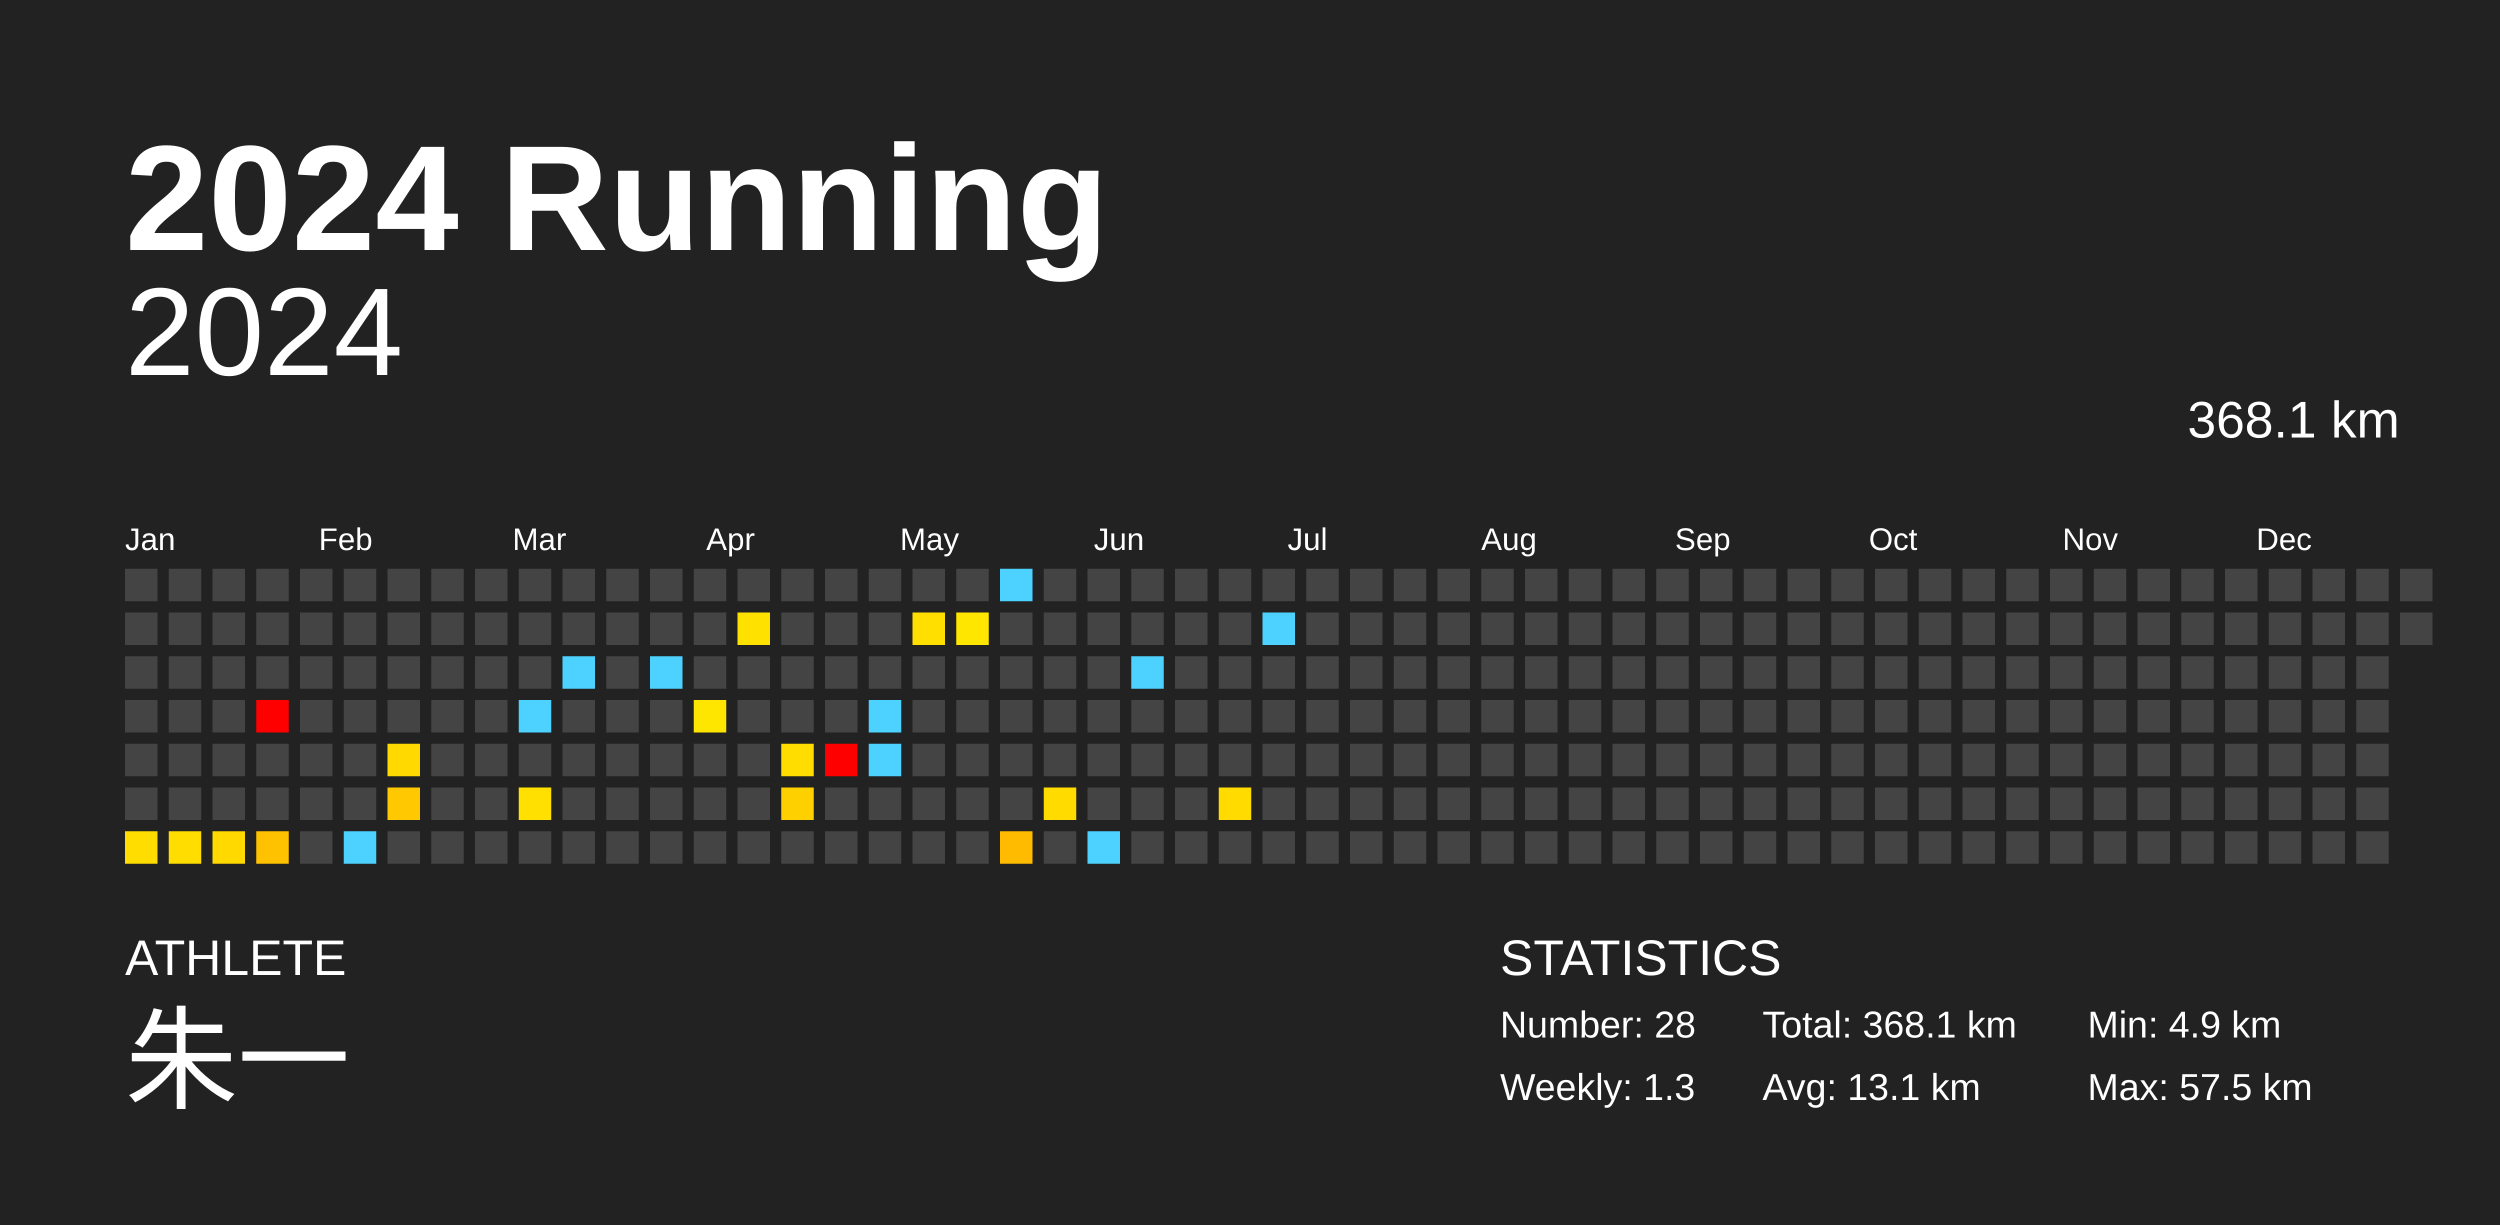
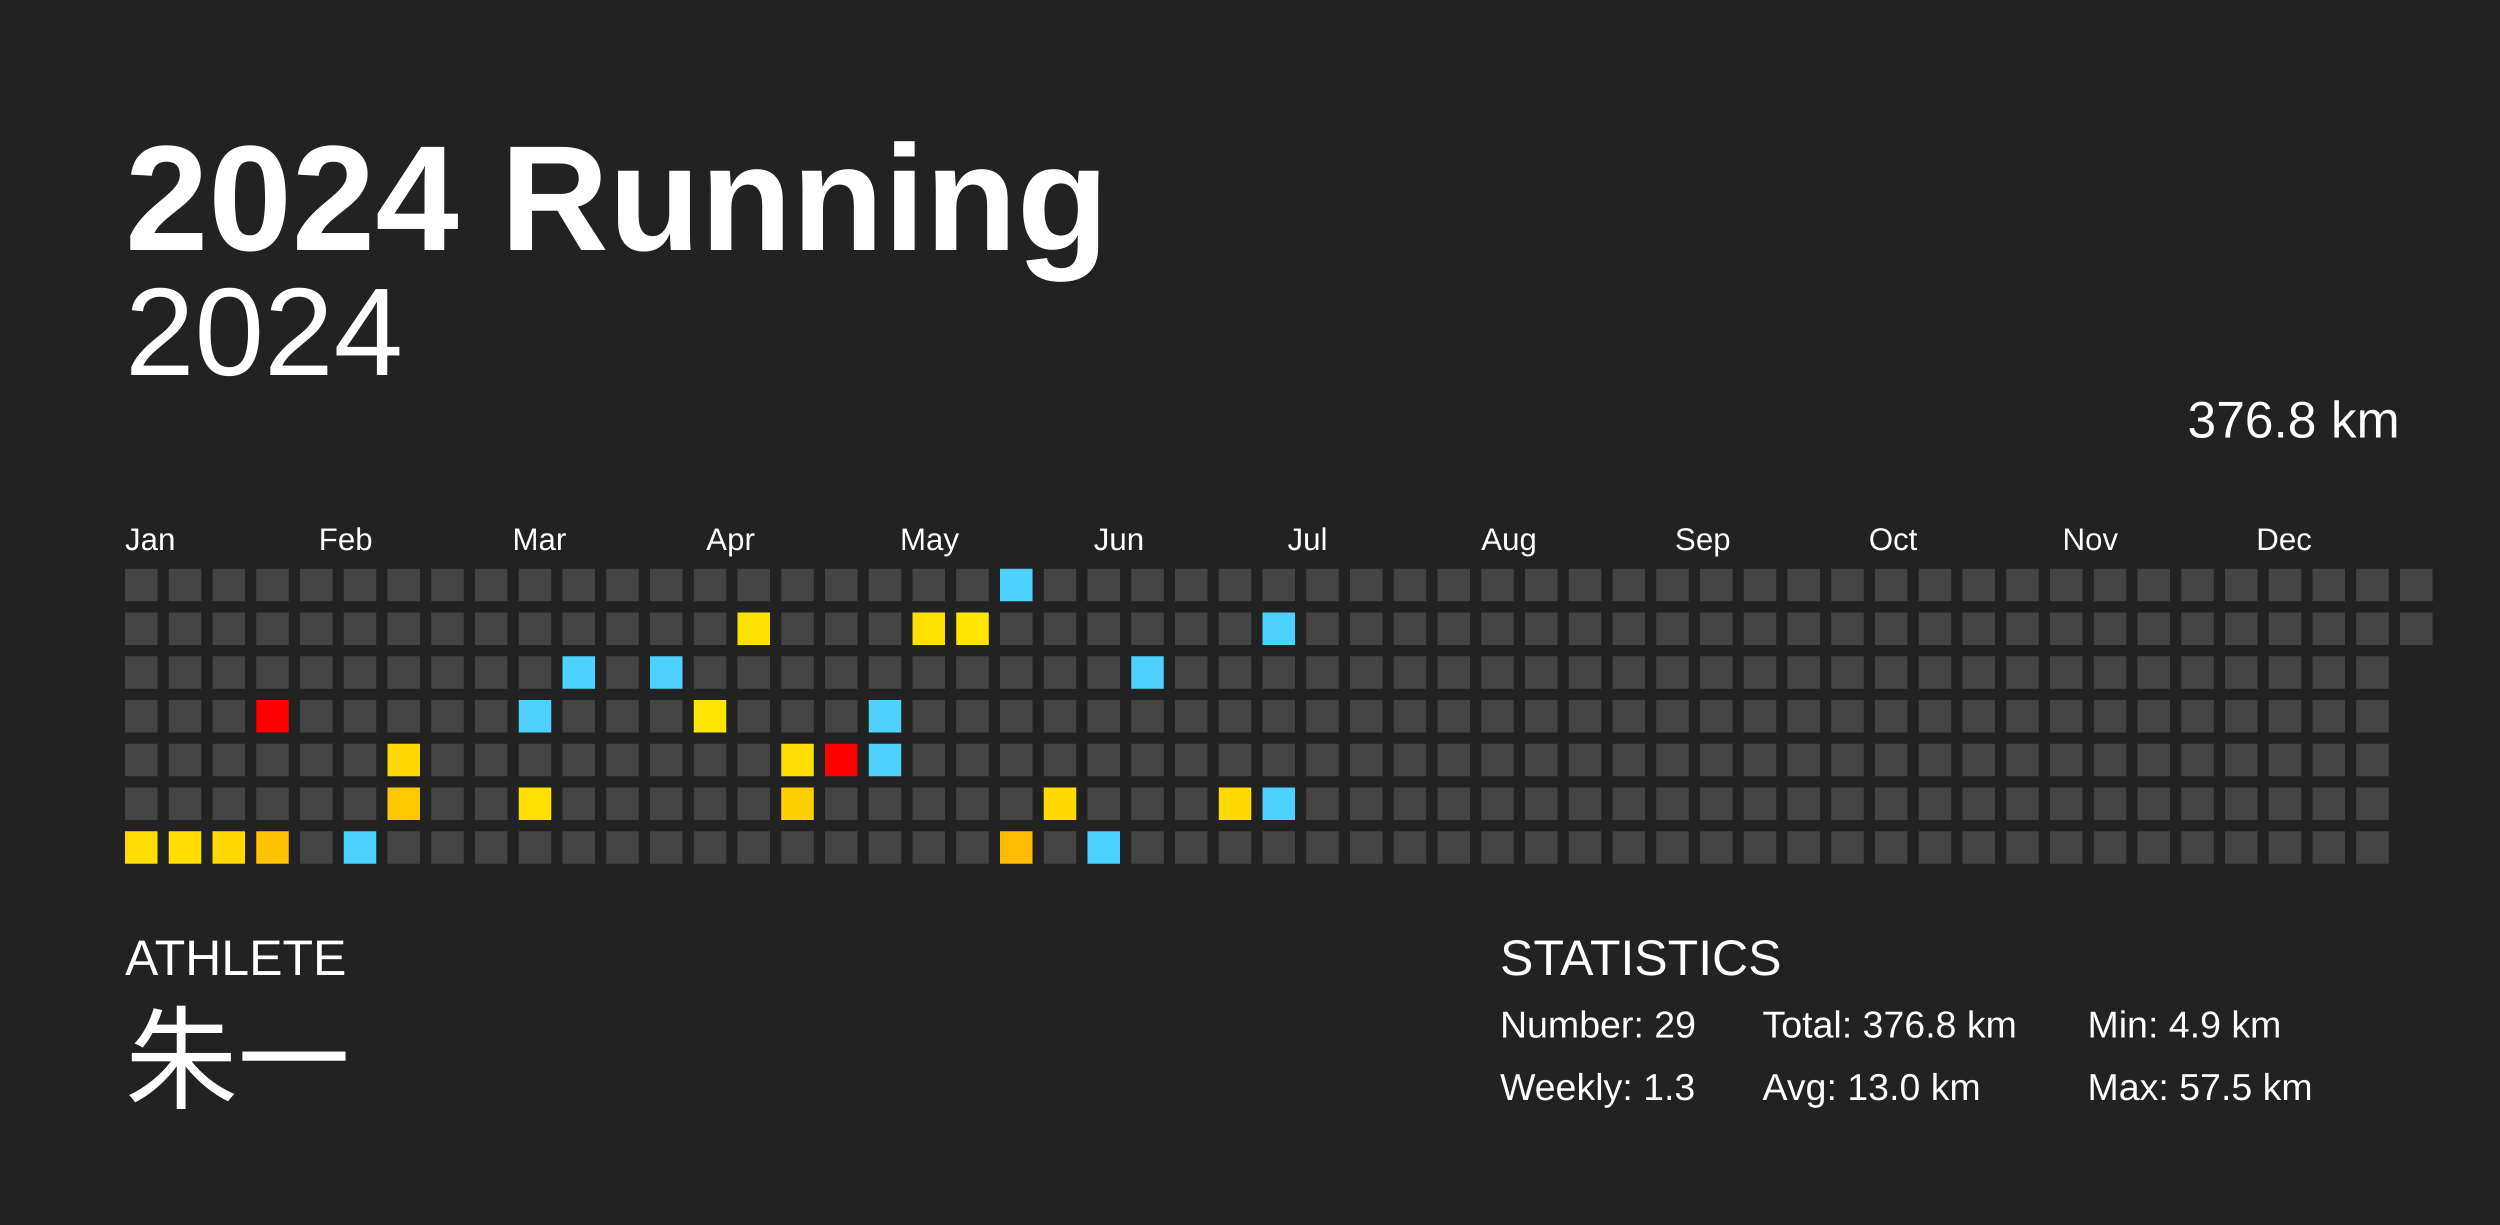
<svg xmlns="http://www.w3.org/2000/svg" baseProfile="full" height="98mm" version="1.1" viewBox="0,0,200,98" width="200mm">
  <defs />
  <rect fill="#222222" height="98" width="200" x="0" y="0" />
  <text fill="#FFFFFF" style="font-size:12px; font-family:Arial; font-weight:bold;" x="10" y="20">2024 Running</text>
  <text fill="#FFFFFF" style="font-size:4px; font-family:Arial" x="10" y="78">ATHLETE</text>
  <text fill="#FFFFFF" style="font-size:9px; font-family:Arial" x="10" y="88">朱一</text>
  <text fill="#FFFFFF" style="font-size:4px; font-family:Arial" x="120" y="78">STATISTICS</text>
-   <text fill="#FFFFFF" style="font-size:3px; font-family:Arial" x="120" y="83">Number: 28</text>
+   <text fill="#FFFFFF" style="font-size:3px; font-family:Arial" x="120" y="83">Number: 29</text>
  <text fill="#FFFFFF" style="font-size:3px; font-family:Arial" x="120" y="88">Weekly: 1.3</text>
-   <text fill="#FFFFFF" style="font-size:3px; font-family:Arial" x="141" y="83">Total: 368.1 km</text>
-   <text fill="#FFFFFF" style="font-size:3px; font-family:Arial" x="141" y="88">Avg: 13.1 km</text>
+   <text fill="#FFFFFF" style="font-size:3px; font-family:Arial" x="141" y="83">Total: 376.8 km</text>
+   <text fill="#FFFFFF" style="font-size:3px; font-family:Arial" x="141" y="88">Avg: 13.0 km</text>
  <text fill="#FFFFFF" style="font-size:3px; font-family:Arial" x="167" y="83">Min: 4.9 km</text>
  <text fill="#FFFFFF" style="font-size:3px; font-family:Arial" x="167" y="88">Max: 57.5 km</text>
  <text alignment-baseline="hanging" fill="#FFFFFF" style="font-size:10.0px; font-family:Arial;" x="10" y="30">2024</text>
-   <text alignment-baseline="hanging" fill="#FFFFFF" style="font-size:4.125px; font-family:Arial;" x="175" y="35">368.1 km</text>
+   <text alignment-baseline="hanging" fill="#FFFFFF" style="font-size:4.125px; font-family:Arial;" x="175" y="35">376.8 km</text>
  <text fill="#FFFFFF" style="font-size:2.5px; font-family:Arial" x="10.0" y="44">Jan</text>
  <text fill="#FFFFFF" style="font-size:2.5px; font-family:Arial" x="25.5" y="44">Feb</text>
  <text fill="#FFFFFF" style="font-size:2.5px; font-family:Arial" x="41.0" y="44">Mar</text>
  <text fill="#FFFFFF" style="font-size:2.5px; font-family:Arial" x="56.5" y="44">Apr</text>
  <text fill="#FFFFFF" style="font-size:2.5px; font-family:Arial" x="72.0" y="44">May</text>
  <text fill="#FFFFFF" style="font-size:2.5px; font-family:Arial" x="87.5" y="44">Jun</text>
  <text fill="#FFFFFF" style="font-size:2.5px; font-family:Arial" x="103.0" y="44">Jul</text>
  <text fill="#FFFFFF" style="font-size:2.5px; font-family:Arial" x="118.5" y="44">Aug</text>
  <text fill="#FFFFFF" style="font-size:2.5px; font-family:Arial" x="134.0" y="44">Sep</text>
  <text fill="#FFFFFF" style="font-size:2.5px; font-family:Arial" x="149.5" y="44">Oct</text>
  <text fill="#FFFFFF" style="font-size:2.5px; font-family:Arial" x="165.0" y="44">Nov</text>
  <text fill="#FFFFFF" style="font-size:2.5px; font-family:Arial" x="180.5" y="44">Dec</text>
  <rect fill="#444444" height="2.6" width="2.6" x="10.0" y="45.5" />
  <rect fill="#444444" height="2.6" width="2.6" x="10.0" y="49.0" />
  <rect fill="#444444" height="2.6" width="2.6" x="10.0" y="52.5" />
  <rect fill="#444444" height="2.6" width="2.6" x="10.0" y="56.0" />
  <rect fill="#444444" height="2.6" width="2.6" x="10.0" y="59.5" />
  <rect fill="#444444" height="2.6" width="2.6" x="10.0" y="63.0" />
  <rect fill="#ffdd00" height="2.6" width="2.6" x="10.0" y="66.5" />
  <rect fill="#444444" height="2.6" width="2.6" x="13.5" y="45.5" />
  <rect fill="#444444" height="2.6" width="2.6" x="13.5" y="49.0" />
  <rect fill="#444444" height="2.6" width="2.6" x="13.5" y="52.5" />
  <rect fill="#444444" height="2.6" width="2.6" x="13.5" y="56.0" />
  <rect fill="#444444" height="2.6" width="2.6" x="13.5" y="59.5" />
  <rect fill="#444444" height="2.6" width="2.6" x="13.5" y="63.0" />
  <rect fill="#ffdd00" height="2.6" width="2.6" x="13.5" y="66.5" />
  <rect fill="#444444" height="2.6" width="2.6" x="17.0" y="45.5" />
  <rect fill="#444444" height="2.6" width="2.6" x="17.0" y="49.0" />
  <rect fill="#444444" height="2.6" width="2.6" x="17.0" y="52.5" />
  <rect fill="#444444" height="2.6" width="2.6" x="17.0" y="56.0" />
  <rect fill="#444444" height="2.6" width="2.6" x="17.0" y="59.5" />
  <rect fill="#444444" height="2.6" width="2.6" x="17.0" y="63.0" />
  <rect fill="#ffd900" height="2.6" width="2.6" x="17.0" y="66.5" />
  <rect fill="#444444" height="2.6" width="2.6" x="20.5" y="45.5" />
  <rect fill="#444444" height="2.6" width="2.6" x="20.5" y="49.0" />
  <rect fill="#444444" height="2.6" width="2.6" x="20.5" y="52.5" />
  <rect fill="red" height="2.6" width="2.6" x="20.5" y="56.0" />
  <rect fill="#444444" height="2.6" width="2.6" x="20.5" y="59.5" />
  <rect fill="#444444" height="2.6" width="2.6" x="20.5" y="63.0" />
  <rect fill="#ffc200" height="2.6" width="2.6" x="20.5" y="66.5" />
  <rect fill="#444444" height="2.6" width="2.6" x="24.0" y="45.5" />
  <rect fill="#444444" height="2.6" width="2.6" x="24.0" y="49.0" />
  <rect fill="#444444" height="2.6" width="2.6" x="24.0" y="52.5" />
  <rect fill="#444444" height="2.6" width="2.6" x="24.0" y="56.0" />
  <rect fill="#444444" height="2.6" width="2.6" x="24.0" y="59.5" />
  <rect fill="#444444" height="2.6" width="2.6" x="24.0" y="63.0" />
  <rect fill="#444444" height="2.6" width="2.6" x="24.0" y="66.5" />
  <rect fill="#444444" height="2.6" width="2.6" x="27.5" y="45.5" />
  <rect fill="#444444" height="2.6" width="2.6" x="27.5" y="49.0" />
  <rect fill="#444444" height="2.6" width="2.6" x="27.5" y="52.5" />
  <rect fill="#444444" height="2.6" width="2.6" x="27.5" y="56.0" />
  <rect fill="#444444" height="2.6" width="2.6" x="27.5" y="59.5" />
  <rect fill="#444444" height="2.6" width="2.6" x="27.5" y="63.0" />
  <rect fill="#4dd2ff" height="2.6" width="2.6" x="27.5" y="66.5" />
  <rect fill="#444444" height="2.6" width="2.6" x="31.0" y="45.5" />
  <rect fill="#444444" height="2.6" width="2.6" x="31.0" y="49.0" />
  <rect fill="#444444" height="2.6" width="2.6" x="31.0" y="52.5" />
  <rect fill="#444444" height="2.6" width="2.6" x="31.0" y="56.0" />
  <rect fill="#ffd900" height="2.6" width="2.6" x="31.0" y="59.5" />
  <rect fill="#ffc800" height="2.6" width="2.6" x="31.0" y="63.0" />
  <rect fill="#444444" height="2.6" width="2.6" x="31.0" y="66.5" />
  <rect fill="#444444" height="2.6" width="2.6" x="34.5" y="45.5" />
  <rect fill="#444444" height="2.6" width="2.6" x="34.5" y="49.0" />
  <rect fill="#444444" height="2.6" width="2.6" x="34.5" y="52.5" />
  <rect fill="#444444" height="2.6" width="2.6" x="34.5" y="56.0" />
  <rect fill="#444444" height="2.6" width="2.6" x="34.5" y="59.5" />
  <rect fill="#444444" height="2.6" width="2.6" x="34.5" y="63.0" />
  <rect fill="#444444" height="2.6" width="2.6" x="34.5" y="66.5" />
  <rect fill="#444444" height="2.6" width="2.6" x="38.0" y="45.5" />
  <rect fill="#444444" height="2.6" width="2.6" x="38.0" y="49.0" />
  <rect fill="#444444" height="2.6" width="2.6" x="38.0" y="52.5" />
  <rect fill="#444444" height="2.6" width="2.6" x="38.0" y="56.0" />
  <rect fill="#444444" height="2.6" width="2.6" x="38.0" y="59.5" />
  <rect fill="#444444" height="2.6" width="2.6" x="38.0" y="63.0" />
  <rect fill="#444444" height="2.6" width="2.6" x="38.0" y="66.5" />
  <rect fill="#444444" height="2.6" width="2.6" x="41.5" y="45.5" />
  <rect fill="#444444" height="2.6" width="2.6" x="41.5" y="49.0" />
  <rect fill="#444444" height="2.6" width="2.6" x="41.5" y="52.5" />
  <rect fill="#4dd2ff" height="2.6" width="2.6" x="41.5" y="56.0" />
  <rect fill="#444444" height="2.6" width="2.6" x="41.5" y="59.5" />
  <rect fill="#ffe000" height="2.6" width="2.6" x="41.5" y="63.0" />
  <rect fill="#444444" height="2.6" width="2.6" x="41.5" y="66.5" />
  <rect fill="#444444" height="2.6" width="2.6" x="45.0" y="45.5" />
  <rect fill="#444444" height="2.6" width="2.6" x="45.0" y="49.0" />
  <rect fill="#4dd2ff" height="2.6" width="2.6" x="45.0" y="52.5" />
  <rect fill="#444444" height="2.6" width="2.6" x="45.0" y="56.0" />
  <rect fill="#444444" height="2.6" width="2.6" x="45.0" y="59.5" />
  <rect fill="#444444" height="2.6" width="2.6" x="45.0" y="63.0" />
  <rect fill="#444444" height="2.6" width="2.6" x="45.0" y="66.5" />
  <rect fill="#444444" height="2.6" width="2.6" x="48.5" y="45.5" />
  <rect fill="#444444" height="2.6" width="2.6" x="48.5" y="49.0" />
  <rect fill="#444444" height="2.6" width="2.6" x="48.5" y="52.5" />
  <rect fill="#444444" height="2.6" width="2.6" x="48.5" y="56.0" />
  <rect fill="#444444" height="2.6" width="2.6" x="48.5" y="59.5" />
  <rect fill="#444444" height="2.6" width="2.6" x="48.5" y="63.0" />
  <rect fill="#444444" height="2.6" width="2.6" x="48.5" y="66.5" />
  <rect fill="#444444" height="2.6" width="2.6" x="52.0" y="45.5" />
  <rect fill="#444444" height="2.6" width="2.6" x="52.0" y="49.0" />
  <rect fill="#4dd2ff" height="2.6" width="2.6" x="52.0" y="52.5" />
  <rect fill="#444444" height="2.6" width="2.6" x="52.0" y="56.0" />
  <rect fill="#444444" height="2.6" width="2.6" x="52.0" y="59.5" />
  <rect fill="#444444" height="2.6" width="2.6" x="52.0" y="63.0" />
  <rect fill="#444444" height="2.6" width="2.6" x="52.0" y="66.5" />
  <rect fill="#444444" height="2.6" width="2.6" x="55.5" y="45.5" />
  <rect fill="#444444" height="2.6" width="2.6" x="55.5" y="49.0" />
  <rect fill="#444444" height="2.6" width="2.6" x="55.5" y="52.5" />
  <rect fill="#ffe600" height="2.6" width="2.6" x="55.5" y="56.0" />
  <rect fill="#444444" height="2.6" width="2.6" x="55.5" y="59.5" />
  <rect fill="#444444" height="2.6" width="2.6" x="55.5" y="63.0" />
  <rect fill="#444444" height="2.6" width="2.6" x="55.5" y="66.5" />
  <rect fill="#444444" height="2.6" width="2.6" x="59.0" y="45.5" />
  <rect fill="#ffe100" height="2.6" width="2.6" x="59.0" y="49.0" />
  <rect fill="#444444" height="2.6" width="2.6" x="59.0" y="52.5" />
  <rect fill="#444444" height="2.6" width="2.6" x="59.0" y="56.0" />
  <rect fill="#444444" height="2.6" width="2.6" x="59.0" y="59.5" />
  <rect fill="#444444" height="2.6" width="2.6" x="59.0" y="63.0" />
  <rect fill="#444444" height="2.6" width="2.6" x="59.0" y="66.5" />
  <rect fill="#444444" height="2.6" width="2.6" x="62.5" y="45.5" />
  <rect fill="#444444" height="2.6" width="2.6" x="62.5" y="49.0" />
  <rect fill="#444444" height="2.6" width="2.6" x="62.5" y="52.5" />
  <rect fill="#444444" height="2.6" width="2.6" x="62.5" y="56.0" />
  <rect fill="#ffdd00" height="2.6" width="2.6" x="62.5" y="59.5" />
  <rect fill="#ffd000" height="2.6" width="2.6" x="62.5" y="63.0" />
  <rect fill="#444444" height="2.6" width="2.6" x="62.5" y="66.5" />
  <rect fill="#444444" height="2.6" width="2.6" x="66.0" y="45.5" />
  <rect fill="#444444" height="2.6" width="2.6" x="66.0" y="49.0" />
  <rect fill="#444444" height="2.6" width="2.6" x="66.0" y="52.5" />
  <rect fill="#444444" height="2.6" width="2.6" x="66.0" y="56.0" />
  <rect fill="red" height="2.6" width="2.6" x="66.0" y="59.5" />
  <rect fill="#444444" height="2.6" width="2.6" x="66.0" y="63.0" />
  <rect fill="#444444" height="2.6" width="2.6" x="66.0" y="66.5" />
  <rect fill="#444444" height="2.6" width="2.6" x="69.5" y="45.5" />
  <rect fill="#444444" height="2.6" width="2.6" x="69.5" y="49.0" />
  <rect fill="#444444" height="2.6" width="2.6" x="69.5" y="52.5" />
  <rect fill="#4dd2ff" height="2.6" width="2.6" x="69.5" y="56.0" />
  <rect fill="#4dd2ff" height="2.6" width="2.6" x="69.5" y="59.5" />
  <rect fill="#444444" height="2.6" width="2.6" x="69.5" y="63.0" />
  <rect fill="#444444" height="2.6" width="2.6" x="69.5" y="66.5" />
  <rect fill="#444444" height="2.6" width="2.6" x="73.0" y="45.5" />
  <rect fill="#ffdf00" height="2.6" width="2.6" x="73.0" y="49.0" />
  <rect fill="#444444" height="2.6" width="2.6" x="73.0" y="52.5" />
  <rect fill="#444444" height="2.6" width="2.6" x="73.0" y="56.0" />
  <rect fill="#444444" height="2.6" width="2.6" x="73.0" y="59.5" />
  <rect fill="#444444" height="2.6" width="2.6" x="73.0" y="63.0" />
  <rect fill="#444444" height="2.6" width="2.6" x="73.0" y="66.5" />
  <rect fill="#444444" height="2.6" width="2.6" x="76.5" y="45.5" />
  <rect fill="#ffe600" height="2.6" width="2.6" x="76.5" y="49.0" />
  <rect fill="#444444" height="2.6" width="2.6" x="76.5" y="52.5" />
  <rect fill="#444444" height="2.6" width="2.6" x="76.5" y="56.0" />
  <rect fill="#444444" height="2.6" width="2.6" x="76.5" y="59.5" />
  <rect fill="#444444" height="2.6" width="2.6" x="76.5" y="63.0" />
  <rect fill="#444444" height="2.6" width="2.6" x="76.5" y="66.5" />
  <rect fill="#4dd2ff" height="2.6" width="2.6" x="80.0" y="45.5" />
  <rect fill="#444444" height="2.6" width="2.6" x="80.0" y="49.0" />
  <rect fill="#444444" height="2.6" width="2.6" x="80.0" y="52.5" />
  <rect fill="#444444" height="2.6" width="2.6" x="80.0" y="56.0" />
  <rect fill="#444444" height="2.6" width="2.6" x="80.0" y="59.5" />
  <rect fill="#444444" height="2.6" width="2.6" x="80.0" y="63.0" />
  <rect fill="#ffbb00" height="2.6" width="2.6" x="80.0" y="66.5" />
  <rect fill="#444444" height="2.6" width="2.6" x="83.5" y="45.5" />
  <rect fill="#444444" height="2.6" width="2.6" x="83.5" y="49.0" />
  <rect fill="#444444" height="2.6" width="2.6" x="83.5" y="52.5" />
  <rect fill="#444444" height="2.6" width="2.6" x="83.5" y="56.0" />
  <rect fill="#444444" height="2.6" width="2.6" x="83.5" y="59.5" />
  <rect fill="#ffdb00" height="2.6" width="2.6" x="83.5" y="63.0" />
  <rect fill="#444444" height="2.6" width="2.6" x="83.5" y="66.5" />
  <rect fill="#444444" height="2.6" width="2.6" x="87.0" y="45.5" />
  <rect fill="#444444" height="2.6" width="2.6" x="87.0" y="49.0" />
  <rect fill="#444444" height="2.6" width="2.6" x="87.0" y="52.5" />
  <rect fill="#444444" height="2.6" width="2.6" x="87.0" y="56.0" />
  <rect fill="#444444" height="2.6" width="2.6" x="87.0" y="59.5" />
  <rect fill="#444444" height="2.6" width="2.6" x="87.0" y="63.0" />
  <rect fill="#4dd2ff" height="2.6" width="2.6" x="87.0" y="66.5" />
  <rect fill="#444444" height="2.6" width="2.6" x="90.5" y="45.5" />
  <rect fill="#444444" height="2.6" width="2.6" x="90.5" y="49.0" />
  <rect fill="#4dd2ff" height="2.6" width="2.6" x="90.5" y="52.5" />
  <rect fill="#444444" height="2.6" width="2.6" x="90.5" y="56.0" />
  <rect fill="#444444" height="2.6" width="2.6" x="90.5" y="59.5" />
  <rect fill="#444444" height="2.6" width="2.6" x="90.5" y="63.0" />
  <rect fill="#444444" height="2.6" width="2.6" x="90.5" y="66.5" />
  <rect fill="#444444" height="2.6" width="2.6" x="94.0" y="45.5" />
  <rect fill="#444444" height="2.6" width="2.6" x="94.0" y="49.0" />
  <rect fill="#444444" height="2.6" width="2.6" x="94.0" y="52.5" />
  <rect fill="#444444" height="2.6" width="2.6" x="94.0" y="56.0" />
  <rect fill="#444444" height="2.6" width="2.6" x="94.0" y="59.5" />
  <rect fill="#444444" height="2.6" width="2.6" x="94.0" y="63.0" />
  <rect fill="#444444" height="2.6" width="2.6" x="94.0" y="66.5" />
  <rect fill="#444444" height="2.6" width="2.6" x="97.5" y="45.5" />
  <rect fill="#444444" height="2.6" width="2.6" x="97.5" y="49.0" />
  <rect fill="#444444" height="2.6" width="2.6" x="97.5" y="52.5" />
  <rect fill="#444444" height="2.6" width="2.6" x="97.5" y="56.0" />
  <rect fill="#444444" height="2.6" width="2.6" x="97.5" y="59.5" />
  <rect fill="#ffdb00" height="2.6" width="2.6" x="97.5" y="63.0" />
  <rect fill="#444444" height="2.6" width="2.6" x="97.5" y="66.5" />
  <rect fill="#444444" height="2.6" width="2.6" x="101.0" y="45.5" />
  <rect fill="#4dd2ff" height="2.6" width="2.6" x="101.0" y="49.0" />
  <rect fill="#444444" height="2.6" width="2.6" x="101.0" y="52.5" />
  <rect fill="#444444" height="2.6" width="2.6" x="101.0" y="56.0" />
  <rect fill="#444444" height="2.6" width="2.6" x="101.0" y="59.5" />
-   <rect fill="#444444" height="2.6" width="2.6" x="101.0" y="63.0" />
+   <rect fill="#4dd2ff" height="2.6" width="2.6" x="101.0" y="63.0" />
  <rect fill="#444444" height="2.6" width="2.6" x="101.0" y="66.5" />
  <rect fill="#444444" height="2.6" width="2.6" x="104.5" y="45.5" />
  <rect fill="#444444" height="2.6" width="2.6" x="104.5" y="49.0" />
  <rect fill="#444444" height="2.6" width="2.6" x="104.5" y="52.5" />
  <rect fill="#444444" height="2.6" width="2.6" x="104.5" y="56.0" />
  <rect fill="#444444" height="2.6" width="2.6" x="104.5" y="59.5" />
  <rect fill="#444444" height="2.6" width="2.6" x="104.5" y="63.0" />
  <rect fill="#444444" height="2.6" width="2.6" x="104.5" y="66.5" />
  <rect fill="#444444" height="2.6" width="2.6" x="108.0" y="45.5" />
  <rect fill="#444444" height="2.6" width="2.6" x="108.0" y="49.0" />
  <rect fill="#444444" height="2.6" width="2.6" x="108.0" y="52.5" />
  <rect fill="#444444" height="2.6" width="2.6" x="108.0" y="56.0" />
  <rect fill="#444444" height="2.6" width="2.6" x="108.0" y="59.5" />
  <rect fill="#444444" height="2.6" width="2.6" x="108.0" y="63.0" />
  <rect fill="#444444" height="2.6" width="2.6" x="108.0" y="66.5" />
  <rect fill="#444444" height="2.6" width="2.6" x="111.5" y="45.5" />
  <rect fill="#444444" height="2.6" width="2.6" x="111.5" y="49.0" />
  <rect fill="#444444" height="2.6" width="2.6" x="111.5" y="52.5" />
  <rect fill="#444444" height="2.6" width="2.6" x="111.5" y="56.0" />
  <rect fill="#444444" height="2.6" width="2.6" x="111.5" y="59.5" />
  <rect fill="#444444" height="2.6" width="2.6" x="111.5" y="63.0" />
  <rect fill="#444444" height="2.6" width="2.6" x="111.5" y="66.5" />
  <rect fill="#444444" height="2.6" width="2.6" x="115.0" y="45.5" />
  <rect fill="#444444" height="2.6" width="2.6" x="115.0" y="49.0" />
  <rect fill="#444444" height="2.6" width="2.6" x="115.0" y="52.5" />
  <rect fill="#444444" height="2.6" width="2.6" x="115.0" y="56.0" />
  <rect fill="#444444" height="2.6" width="2.6" x="115.0" y="59.5" />
  <rect fill="#444444" height="2.6" width="2.6" x="115.0" y="63.0" />
  <rect fill="#444444" height="2.6" width="2.6" x="115.0" y="66.5" />
  <rect fill="#444444" height="2.6" width="2.6" x="118.5" y="45.5" />
  <rect fill="#444444" height="2.6" width="2.6" x="118.5" y="49.0" />
  <rect fill="#444444" height="2.6" width="2.6" x="118.5" y="52.5" />
  <rect fill="#444444" height="2.6" width="2.6" x="118.5" y="56.0" />
  <rect fill="#444444" height="2.6" width="2.6" x="118.5" y="59.5" />
  <rect fill="#444444" height="2.6" width="2.6" x="118.5" y="63.0" />
  <rect fill="#444444" height="2.6" width="2.6" x="118.5" y="66.5" />
  <rect fill="#444444" height="2.6" width="2.6" x="122.0" y="45.5" />
  <rect fill="#444444" height="2.6" width="2.6" x="122.0" y="49.0" />
  <rect fill="#444444" height="2.6" width="2.6" x="122.0" y="52.5" />
  <rect fill="#444444" height="2.6" width="2.6" x="122.0" y="56.0" />
  <rect fill="#444444" height="2.6" width="2.6" x="122.0" y="59.5" />
  <rect fill="#444444" height="2.6" width="2.6" x="122.0" y="63.0" />
  <rect fill="#444444" height="2.6" width="2.6" x="122.0" y="66.5" />
  <rect fill="#444444" height="2.6" width="2.6" x="125.5" y="45.5" />
  <rect fill="#444444" height="2.6" width="2.6" x="125.5" y="49.0" />
  <rect fill="#444444" height="2.6" width="2.6" x="125.5" y="52.5" />
  <rect fill="#444444" height="2.6" width="2.6" x="125.5" y="56.0" />
  <rect fill="#444444" height="2.6" width="2.6" x="125.5" y="59.5" />
  <rect fill="#444444" height="2.6" width="2.6" x="125.5" y="63.0" />
  <rect fill="#444444" height="2.6" width="2.6" x="125.5" y="66.5" />
  <rect fill="#444444" height="2.6" width="2.6" x="129.0" y="45.5" />
  <rect fill="#444444" height="2.6" width="2.6" x="129.0" y="49.0" />
  <rect fill="#444444" height="2.6" width="2.6" x="129.0" y="52.5" />
  <rect fill="#444444" height="2.6" width="2.6" x="129.0" y="56.0" />
  <rect fill="#444444" height="2.6" width="2.6" x="129.0" y="59.5" />
  <rect fill="#444444" height="2.6" width="2.6" x="129.0" y="63.0" />
  <rect fill="#444444" height="2.6" width="2.6" x="129.0" y="66.5" />
  <rect fill="#444444" height="2.6" width="2.6" x="132.5" y="45.5" />
  <rect fill="#444444" height="2.6" width="2.6" x="132.5" y="49.0" />
  <rect fill="#444444" height="2.6" width="2.6" x="132.5" y="52.5" />
  <rect fill="#444444" height="2.6" width="2.6" x="132.5" y="56.0" />
  <rect fill="#444444" height="2.6" width="2.6" x="132.5" y="59.5" />
  <rect fill="#444444" height="2.6" width="2.6" x="132.5" y="63.0" />
  <rect fill="#444444" height="2.6" width="2.6" x="132.5" y="66.5" />
  <rect fill="#444444" height="2.6" width="2.6" x="136.0" y="45.5" />
  <rect fill="#444444" height="2.6" width="2.6" x="136.0" y="49.0" />
  <rect fill="#444444" height="2.6" width="2.6" x="136.0" y="52.5" />
  <rect fill="#444444" height="2.6" width="2.6" x="136.0" y="56.0" />
  <rect fill="#444444" height="2.6" width="2.6" x="136.0" y="59.5" />
  <rect fill="#444444" height="2.6" width="2.6" x="136.0" y="63.0" />
  <rect fill="#444444" height="2.6" width="2.6" x="136.0" y="66.5" />
  <rect fill="#444444" height="2.6" width="2.6" x="139.5" y="45.5" />
  <rect fill="#444444" height="2.6" width="2.6" x="139.5" y="49.0" />
  <rect fill="#444444" height="2.6" width="2.6" x="139.5" y="52.5" />
  <rect fill="#444444" height="2.6" width="2.6" x="139.5" y="56.0" />
  <rect fill="#444444" height="2.6" width="2.6" x="139.5" y="59.5" />
  <rect fill="#444444" height="2.6" width="2.6" x="139.5" y="63.0" />
  <rect fill="#444444" height="2.6" width="2.6" x="139.5" y="66.5" />
  <rect fill="#444444" height="2.6" width="2.6" x="143.0" y="45.5" />
  <rect fill="#444444" height="2.6" width="2.6" x="143.0" y="49.0" />
  <rect fill="#444444" height="2.6" width="2.6" x="143.0" y="52.5" />
  <rect fill="#444444" height="2.6" width="2.6" x="143.0" y="56.0" />
  <rect fill="#444444" height="2.6" width="2.6" x="143.0" y="59.5" />
  <rect fill="#444444" height="2.6" width="2.6" x="143.0" y="63.0" />
  <rect fill="#444444" height="2.6" width="2.6" x="143.0" y="66.5" />
  <rect fill="#444444" height="2.6" width="2.6" x="146.5" y="45.5" />
  <rect fill="#444444" height="2.6" width="2.6" x="146.5" y="49.0" />
  <rect fill="#444444" height="2.6" width="2.6" x="146.5" y="52.5" />
  <rect fill="#444444" height="2.6" width="2.6" x="146.5" y="56.0" />
  <rect fill="#444444" height="2.6" width="2.6" x="146.5" y="59.5" />
  <rect fill="#444444" height="2.6" width="2.6" x="146.5" y="63.0" />
  <rect fill="#444444" height="2.6" width="2.6" x="146.5" y="66.5" />
  <rect fill="#444444" height="2.6" width="2.6" x="150.0" y="45.5" />
  <rect fill="#444444" height="2.6" width="2.6" x="150.0" y="49.0" />
  <rect fill="#444444" height="2.6" width="2.6" x="150.0" y="52.5" />
  <rect fill="#444444" height="2.6" width="2.6" x="150.0" y="56.0" />
  <rect fill="#444444" height="2.6" width="2.6" x="150.0" y="59.5" />
  <rect fill="#444444" height="2.6" width="2.6" x="150.0" y="63.0" />
  <rect fill="#444444" height="2.6" width="2.6" x="150.0" y="66.5" />
  <rect fill="#444444" height="2.6" width="2.6" x="153.5" y="45.5" />
  <rect fill="#444444" height="2.6" width="2.6" x="153.5" y="49.0" />
  <rect fill="#444444" height="2.6" width="2.6" x="153.5" y="52.5" />
  <rect fill="#444444" height="2.6" width="2.6" x="153.5" y="56.0" />
  <rect fill="#444444" height="2.6" width="2.6" x="153.5" y="59.5" />
  <rect fill="#444444" height="2.6" width="2.6" x="153.5" y="63.0" />
  <rect fill="#444444" height="2.6" width="2.6" x="153.5" y="66.5" />
  <rect fill="#444444" height="2.6" width="2.6" x="157.0" y="45.5" />
  <rect fill="#444444" height="2.6" width="2.6" x="157.0" y="49.0" />
  <rect fill="#444444" height="2.6" width="2.6" x="157.0" y="52.5" />
  <rect fill="#444444" height="2.6" width="2.6" x="157.0" y="56.0" />
  <rect fill="#444444" height="2.6" width="2.6" x="157.0" y="59.5" />
  <rect fill="#444444" height="2.6" width="2.6" x="157.0" y="63.0" />
  <rect fill="#444444" height="2.6" width="2.6" x="157.0" y="66.5" />
  <rect fill="#444444" height="2.6" width="2.6" x="160.5" y="45.5" />
  <rect fill="#444444" height="2.6" width="2.6" x="160.5" y="49.0" />
  <rect fill="#444444" height="2.6" width="2.6" x="160.5" y="52.5" />
  <rect fill="#444444" height="2.6" width="2.6" x="160.5" y="56.0" />
  <rect fill="#444444" height="2.6" width="2.6" x="160.5" y="59.5" />
  <rect fill="#444444" height="2.6" width="2.6" x="160.5" y="63.0" />
  <rect fill="#444444" height="2.6" width="2.6" x="160.5" y="66.5" />
  <rect fill="#444444" height="2.6" width="2.6" x="164.0" y="45.5" />
  <rect fill="#444444" height="2.6" width="2.6" x="164.0" y="49.0" />
  <rect fill="#444444" height="2.6" width="2.6" x="164.0" y="52.5" />
  <rect fill="#444444" height="2.6" width="2.6" x="164.0" y="56.0" />
  <rect fill="#444444" height="2.6" width="2.6" x="164.0" y="59.5" />
  <rect fill="#444444" height="2.6" width="2.6" x="164.0" y="63.0" />
  <rect fill="#444444" height="2.6" width="2.6" x="164.0" y="66.5" />
  <rect fill="#444444" height="2.6" width="2.6" x="167.5" y="45.5" />
  <rect fill="#444444" height="2.6" width="2.6" x="167.5" y="49.0" />
  <rect fill="#444444" height="2.6" width="2.6" x="167.5" y="52.5" />
  <rect fill="#444444" height="2.6" width="2.6" x="167.5" y="56.0" />
  <rect fill="#444444" height="2.6" width="2.6" x="167.5" y="59.5" />
  <rect fill="#444444" height="2.6" width="2.6" x="167.5" y="63.0" />
  <rect fill="#444444" height="2.6" width="2.6" x="167.5" y="66.5" />
  <rect fill="#444444" height="2.6" width="2.6" x="171.0" y="45.5" />
  <rect fill="#444444" height="2.6" width="2.6" x="171.0" y="49.0" />
  <rect fill="#444444" height="2.6" width="2.6" x="171.0" y="52.5" />
  <rect fill="#444444" height="2.6" width="2.6" x="171.0" y="56.0" />
  <rect fill="#444444" height="2.6" width="2.6" x="171.0" y="59.5" />
  <rect fill="#444444" height="2.6" width="2.6" x="171.0" y="63.0" />
  <rect fill="#444444" height="2.6" width="2.6" x="171.0" y="66.5" />
  <rect fill="#444444" height="2.6" width="2.6" x="174.5" y="45.5" />
  <rect fill="#444444" height="2.6" width="2.6" x="174.5" y="49.0" />
  <rect fill="#444444" height="2.6" width="2.6" x="174.5" y="52.5" />
  <rect fill="#444444" height="2.6" width="2.6" x="174.5" y="56.0" />
  <rect fill="#444444" height="2.6" width="2.6" x="174.5" y="59.5" />
  <rect fill="#444444" height="2.6" width="2.6" x="174.5" y="63.0" />
  <rect fill="#444444" height="2.6" width="2.6" x="174.5" y="66.5" />
  <rect fill="#444444" height="2.6" width="2.6" x="178.0" y="45.5" />
  <rect fill="#444444" height="2.6" width="2.6" x="178.0" y="49.0" />
  <rect fill="#444444" height="2.6" width="2.6" x="178.0" y="52.5" />
  <rect fill="#444444" height="2.6" width="2.6" x="178.0" y="56.0" />
  <rect fill="#444444" height="2.6" width="2.6" x="178.0" y="59.5" />
  <rect fill="#444444" height="2.6" width="2.6" x="178.0" y="63.0" />
  <rect fill="#444444" height="2.6" width="2.6" x="178.0" y="66.5" />
  <rect fill="#444444" height="2.6" width="2.6" x="181.5" y="45.5" />
  <rect fill="#444444" height="2.6" width="2.6" x="181.5" y="49.0" />
  <rect fill="#444444" height="2.6" width="2.6" x="181.5" y="52.5" />
  <rect fill="#444444" height="2.6" width="2.6" x="181.5" y="56.0" />
  <rect fill="#444444" height="2.6" width="2.6" x="181.5" y="59.5" />
  <rect fill="#444444" height="2.6" width="2.6" x="181.5" y="63.0" />
  <rect fill="#444444" height="2.6" width="2.6" x="181.5" y="66.5" />
  <rect fill="#444444" height="2.6" width="2.6" x="185.0" y="45.5" />
  <rect fill="#444444" height="2.6" width="2.6" x="185.0" y="49.0" />
  <rect fill="#444444" height="2.6" width="2.6" x="185.0" y="52.5" />
  <rect fill="#444444" height="2.6" width="2.6" x="185.0" y="56.0" />
  <rect fill="#444444" height="2.6" width="2.6" x="185.0" y="59.5" />
  <rect fill="#444444" height="2.6" width="2.6" x="185.0" y="63.0" />
  <rect fill="#444444" height="2.6" width="2.6" x="185.0" y="66.5" />
  <rect fill="#444444" height="2.6" width="2.6" x="188.5" y="45.5" />
  <rect fill="#444444" height="2.6" width="2.6" x="188.5" y="49.0" />
  <rect fill="#444444" height="2.6" width="2.6" x="188.5" y="52.5" />
  <rect fill="#444444" height="2.6" width="2.6" x="188.5" y="56.0" />
  <rect fill="#444444" height="2.6" width="2.6" x="188.5" y="59.5" />
  <rect fill="#444444" height="2.6" width="2.6" x="188.5" y="63.0" />
  <rect fill="#444444" height="2.6" width="2.6" x="188.5" y="66.5" />
  <rect fill="#444444" height="2.6" width="2.6" x="192.0" y="45.5" />
  <rect fill="#444444" height="2.6" width="2.6" x="192.0" y="49.0" />
</svg>
